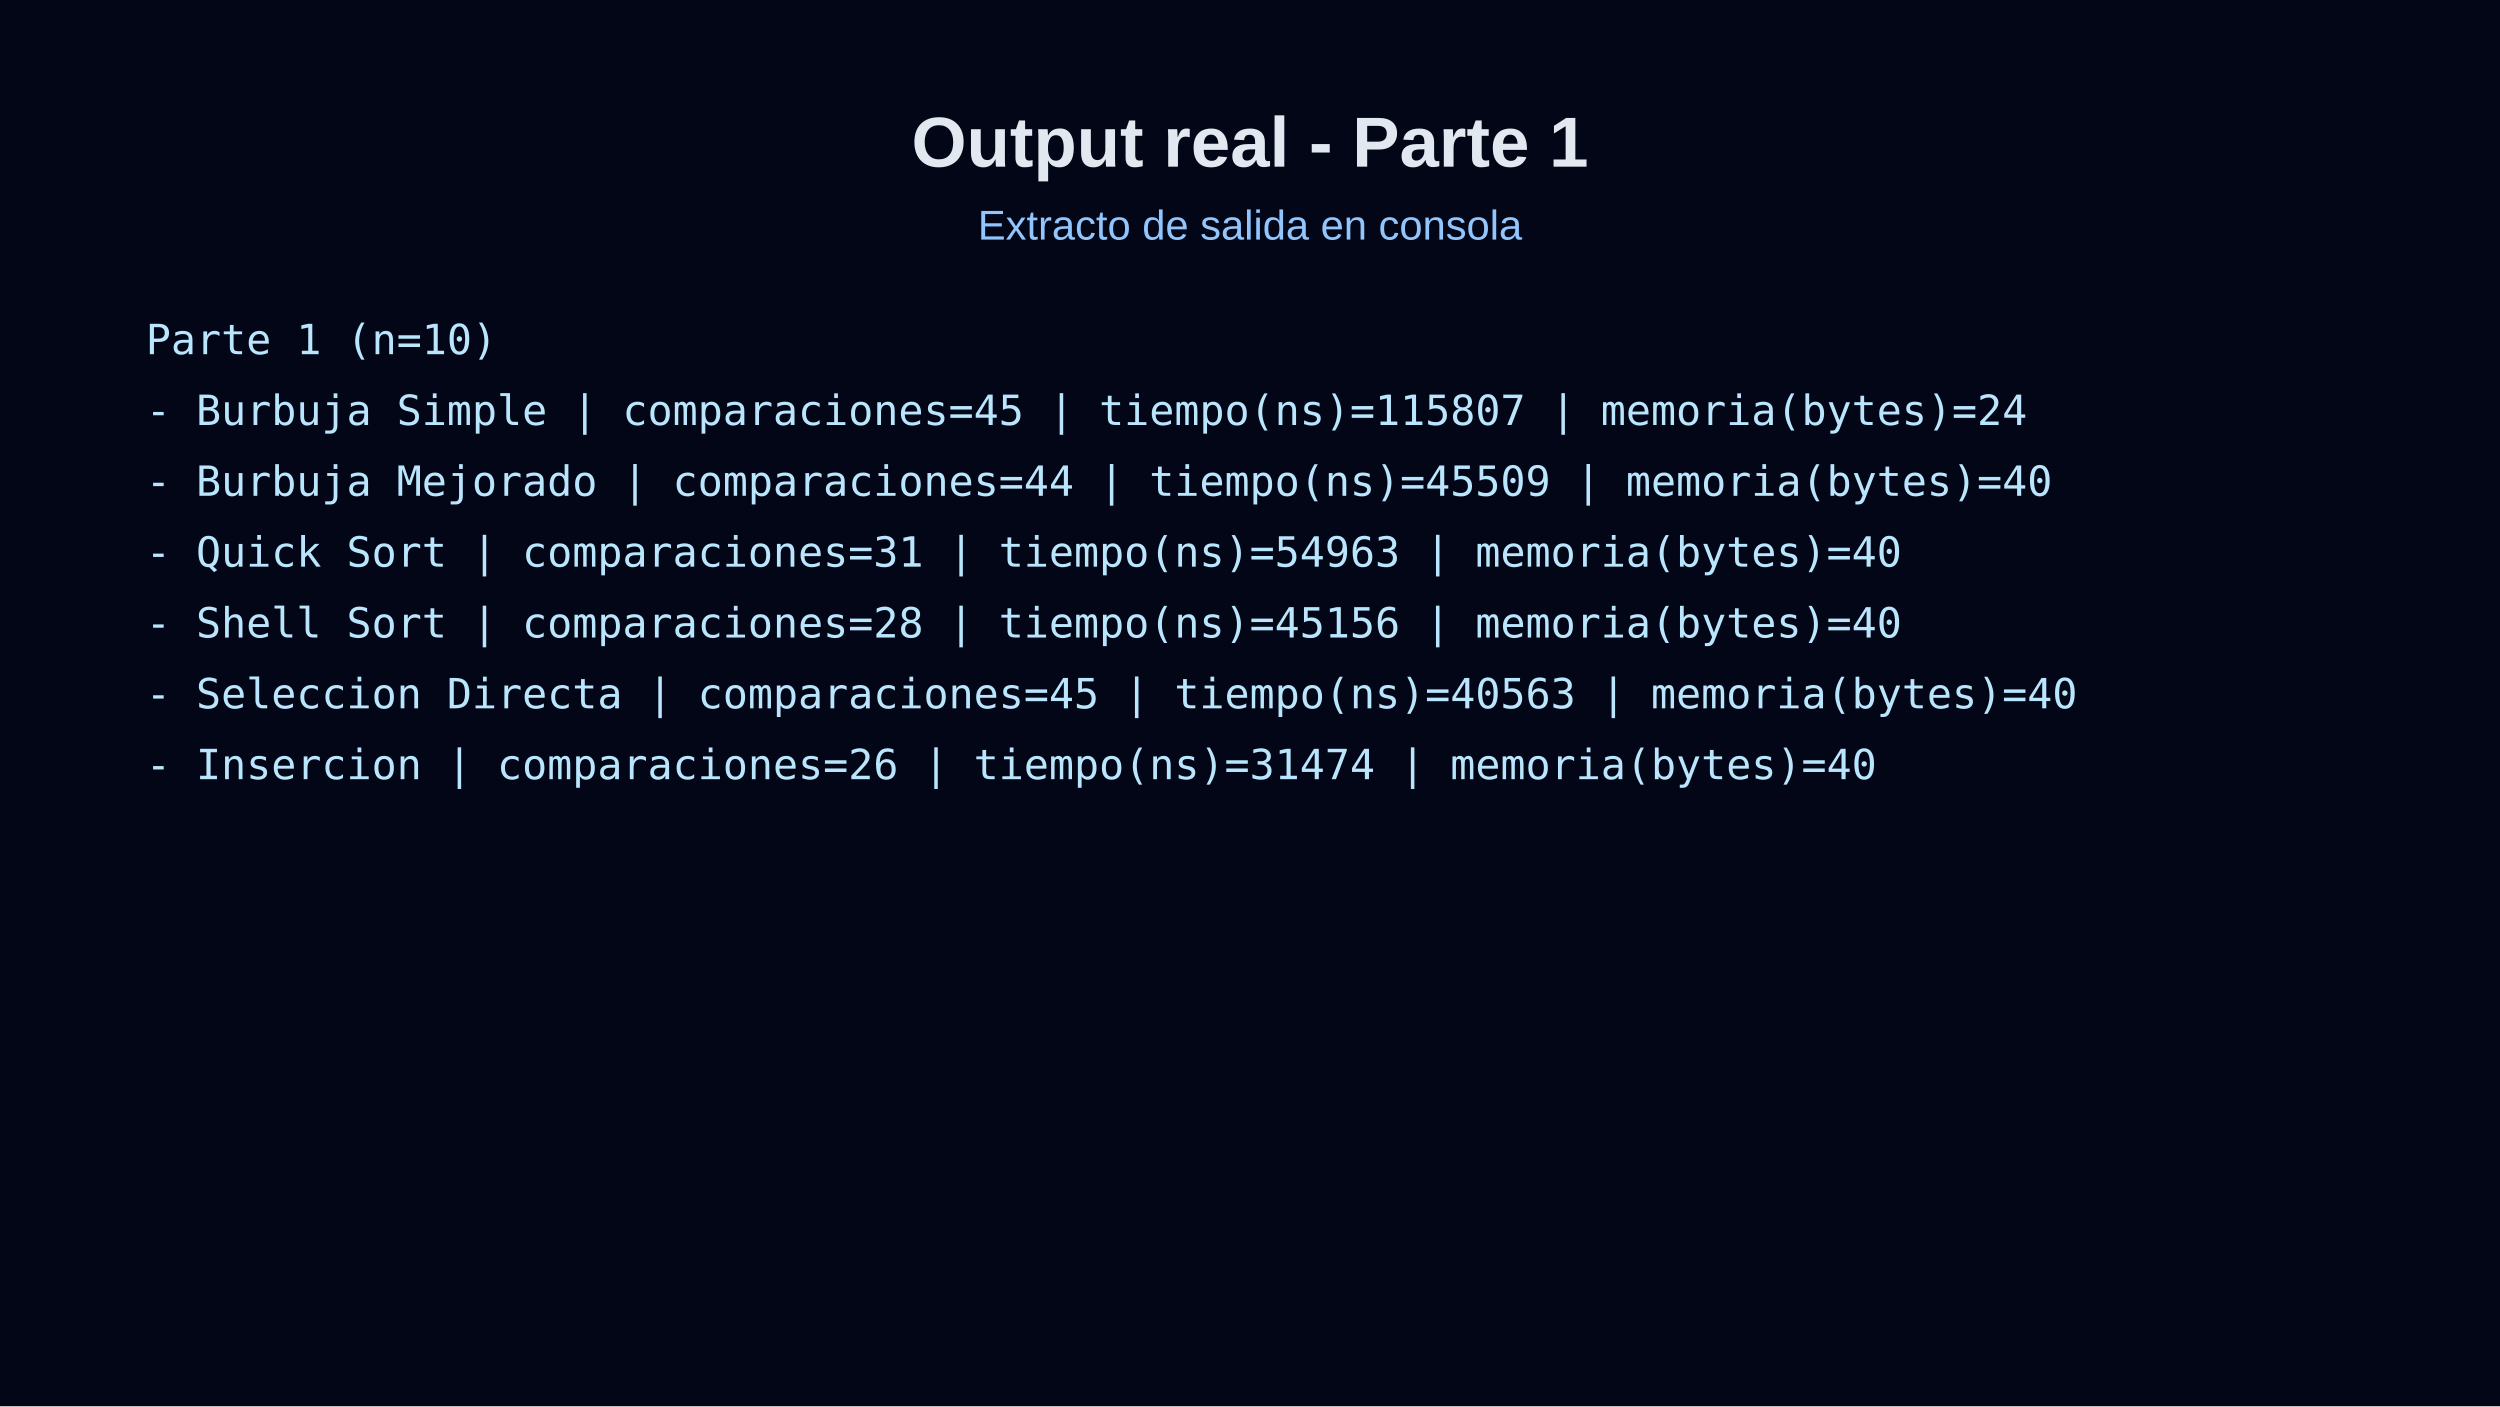
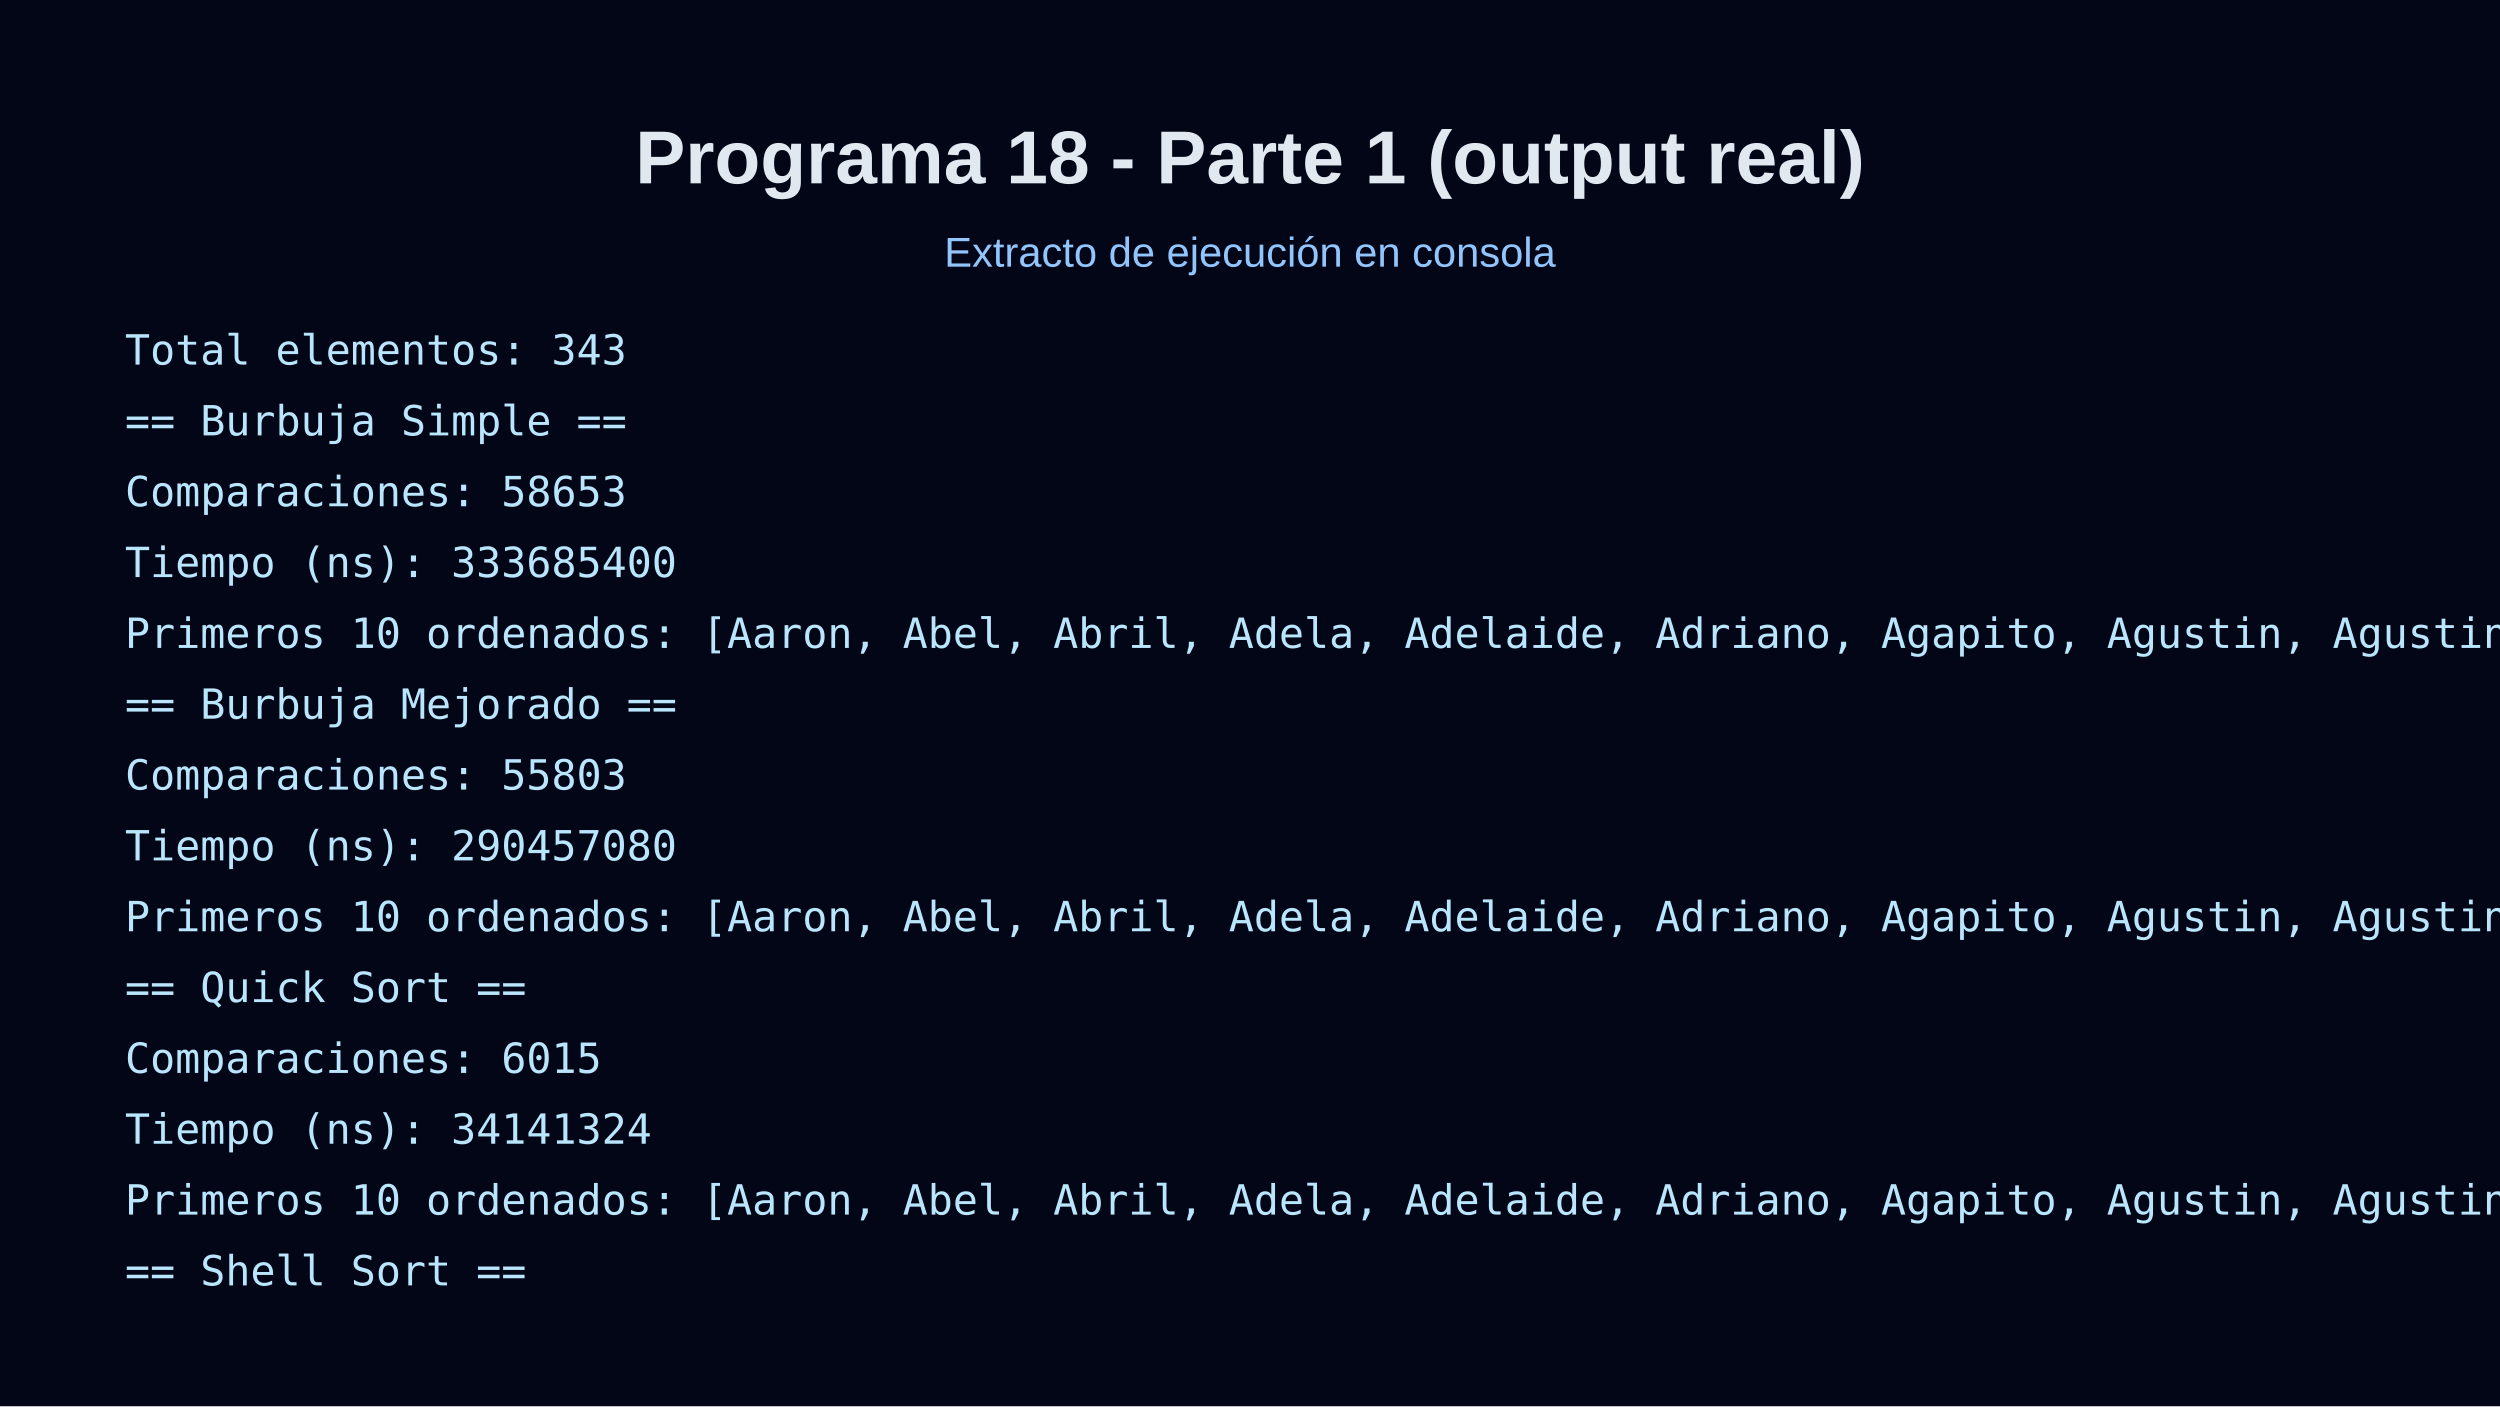
<svg xmlns="http://www.w3.org/2000/svg" width="1200" height="675" viewBox="0 0 1200 675" role="img" aria-labelledby="title desc">
  <rect width="1200" height="675" fill="#020617" />
-   <text x="600" y="80" text-anchor="middle" fill="#e2e8f0" font-family="Arial" font-size="34" font-weight="700">Output real - Parte 1</text>
-   <text x="600" y="115" text-anchor="middle" fill="#93c5fd" font-family="Arial" font-size="20">Extracto de salida en consola</text>
-   <text x="70" y="170" fill="#bae6fd" font-family="monospace" font-size="20">Parte 1 (n=10)</text>
-   <text x="70" y="204" fill="#bae6fd" font-family="monospace" font-size="20">- Burbuja Simple | comparaciones=45 | tiempo(ns)=115807 | memoria(bytes)=24</text>
-   <text x="70" y="238" fill="#bae6fd" font-family="monospace" font-size="20">- Burbuja Mejorado | comparaciones=44 | tiempo(ns)=45509 | memoria(bytes)=40</text>
-   <text x="70" y="272" fill="#bae6fd" font-family="monospace" font-size="20">- Quick Sort | comparaciones=31 | tiempo(ns)=54963 | memoria(bytes)=40</text>
-   <text x="70" y="306" fill="#bae6fd" font-family="monospace" font-size="20">- Shell Sort | comparaciones=28 | tiempo(ns)=45156 | memoria(bytes)=40</text>
-   <text x="70" y="340" fill="#bae6fd" font-family="monospace" font-size="20">- Seleccion Directa | comparaciones=45 | tiempo(ns)=40563 | memoria(bytes)=40</text>
-   <text x="70" y="374" fill="#bae6fd" font-family="monospace" font-size="20">- Insercion | comparaciones=26 | tiempo(ns)=31474 | memoria(bytes)=40</text>
+   <text x="600" y="88" text-anchor="middle" fill="#e2e8f0" font-family="Arial" font-size="36" font-weight="700">Programa 18 - Parte 1 (output real)</text>
+   <text x="600" y="128" text-anchor="middle" fill="#93c5fd" font-family="Arial" font-size="20">Extracto de ejecución en consola</text>
+   <text x="60" y="175" fill="#bae6fd" font-family="monospace" font-size="20">Total elementos: 343</text>
+   <text x="60" y="209" fill="#bae6fd" font-family="monospace" font-size="20">== Burbuja Simple ==</text>
+   <text x="60" y="243" fill="#bae6fd" font-family="monospace" font-size="20">Comparaciones: 58653</text>
+   <text x="60" y="277" fill="#bae6fd" font-family="monospace" font-size="20">Tiempo (ns): 333685400</text>
+   <text x="60" y="311" fill="#bae6fd" font-family="monospace" font-size="20">Primeros 10 ordenados: [Aaron, Abel, Abril, Adela, Adelaide, Adriano, Agapito, Agustin, Agustina, Aida]</text>
+   <text x="60" y="345" fill="#bae6fd" font-family="monospace" font-size="20">== Burbuja Mejorado ==</text>
+   <text x="60" y="379" fill="#bae6fd" font-family="monospace" font-size="20">Comparaciones: 55803</text>
+   <text x="60" y="413" fill="#bae6fd" font-family="monospace" font-size="20">Tiempo (ns): 290457080</text>
+   <text x="60" y="447" fill="#bae6fd" font-family="monospace" font-size="20">Primeros 10 ordenados: [Aaron, Abel, Abril, Adela, Adelaide, Adriano, Agapito, Agustin, Agustina, Aida]</text>
+   <text x="60" y="481" fill="#bae6fd" font-family="monospace" font-size="20">== Quick Sort ==</text>
+   <text x="60" y="515" fill="#bae6fd" font-family="monospace" font-size="20">Comparaciones: 6015</text>
+   <text x="60" y="549" fill="#bae6fd" font-family="monospace" font-size="20">Tiempo (ns): 34141324</text>
+   <text x="60" y="583" fill="#bae6fd" font-family="monospace" font-size="20">Primeros 10 ordenados: [Aaron, Abel, Abril, Adela, Adelaide, Adriano, Agapito, Agustin, Agustina, Aida]</text>
+   <text x="60" y="617" fill="#bae6fd" font-family="monospace" font-size="20">== Shell Sort ==</text>
</svg>
